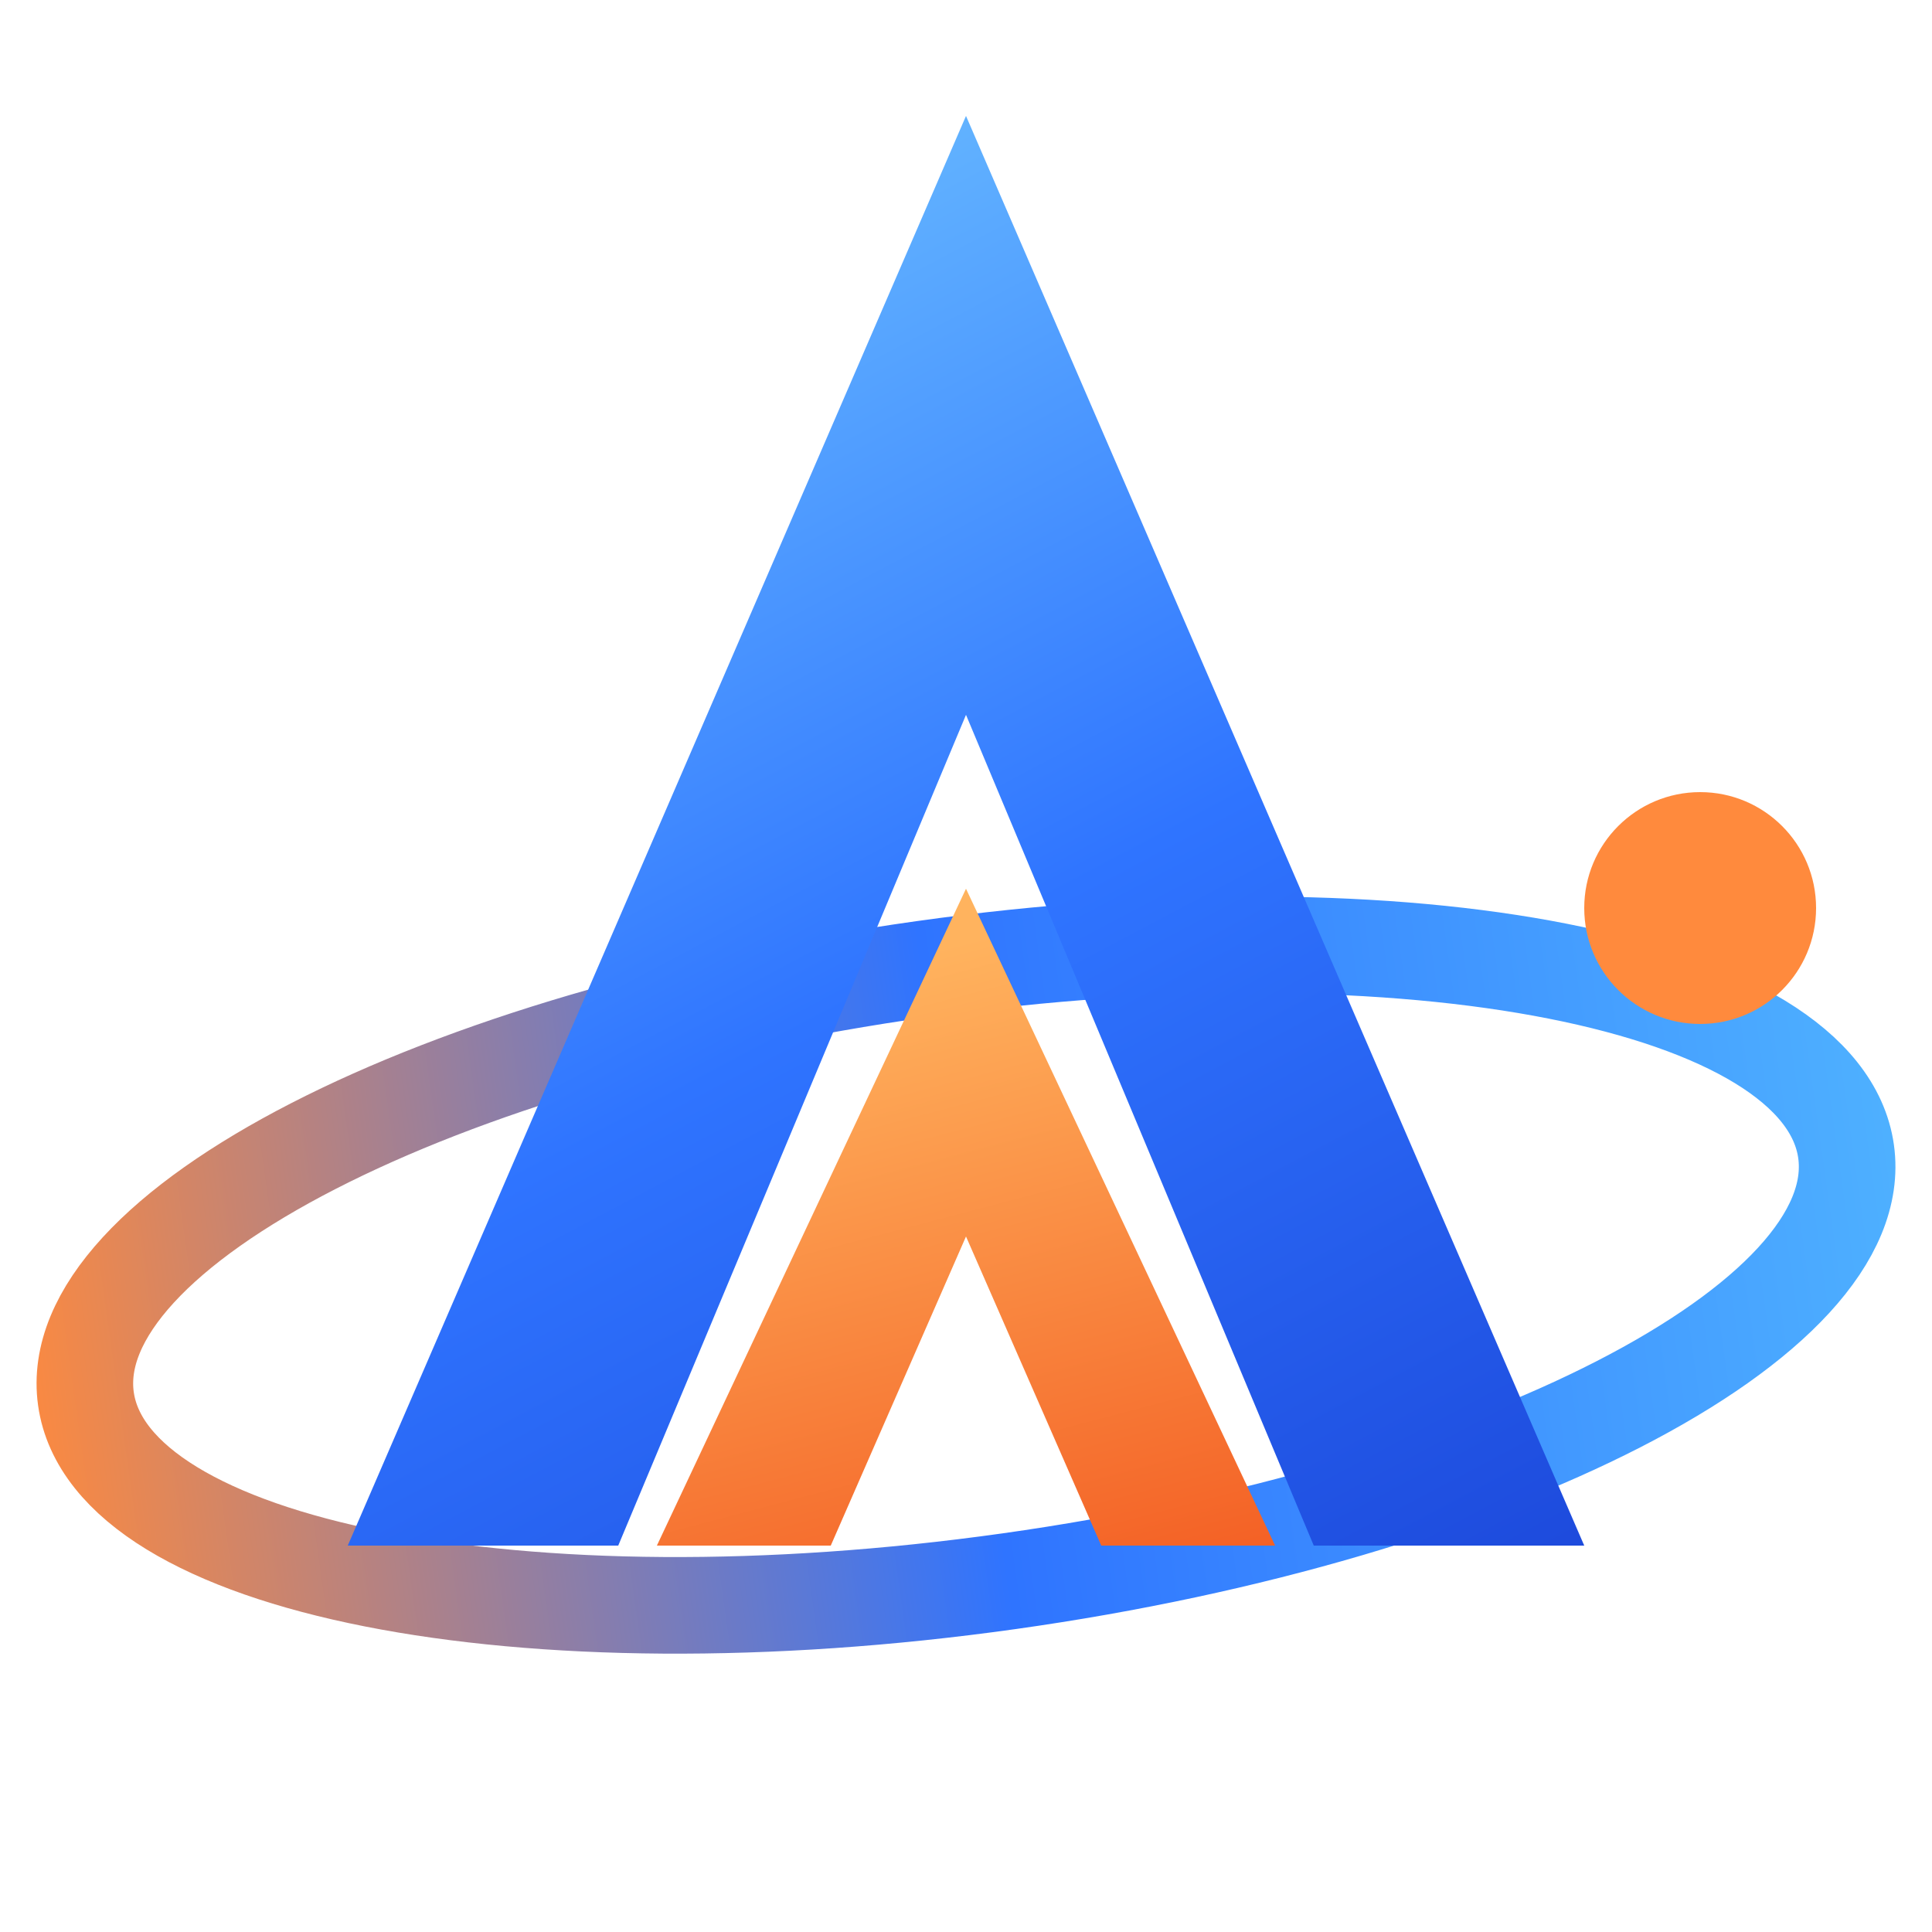
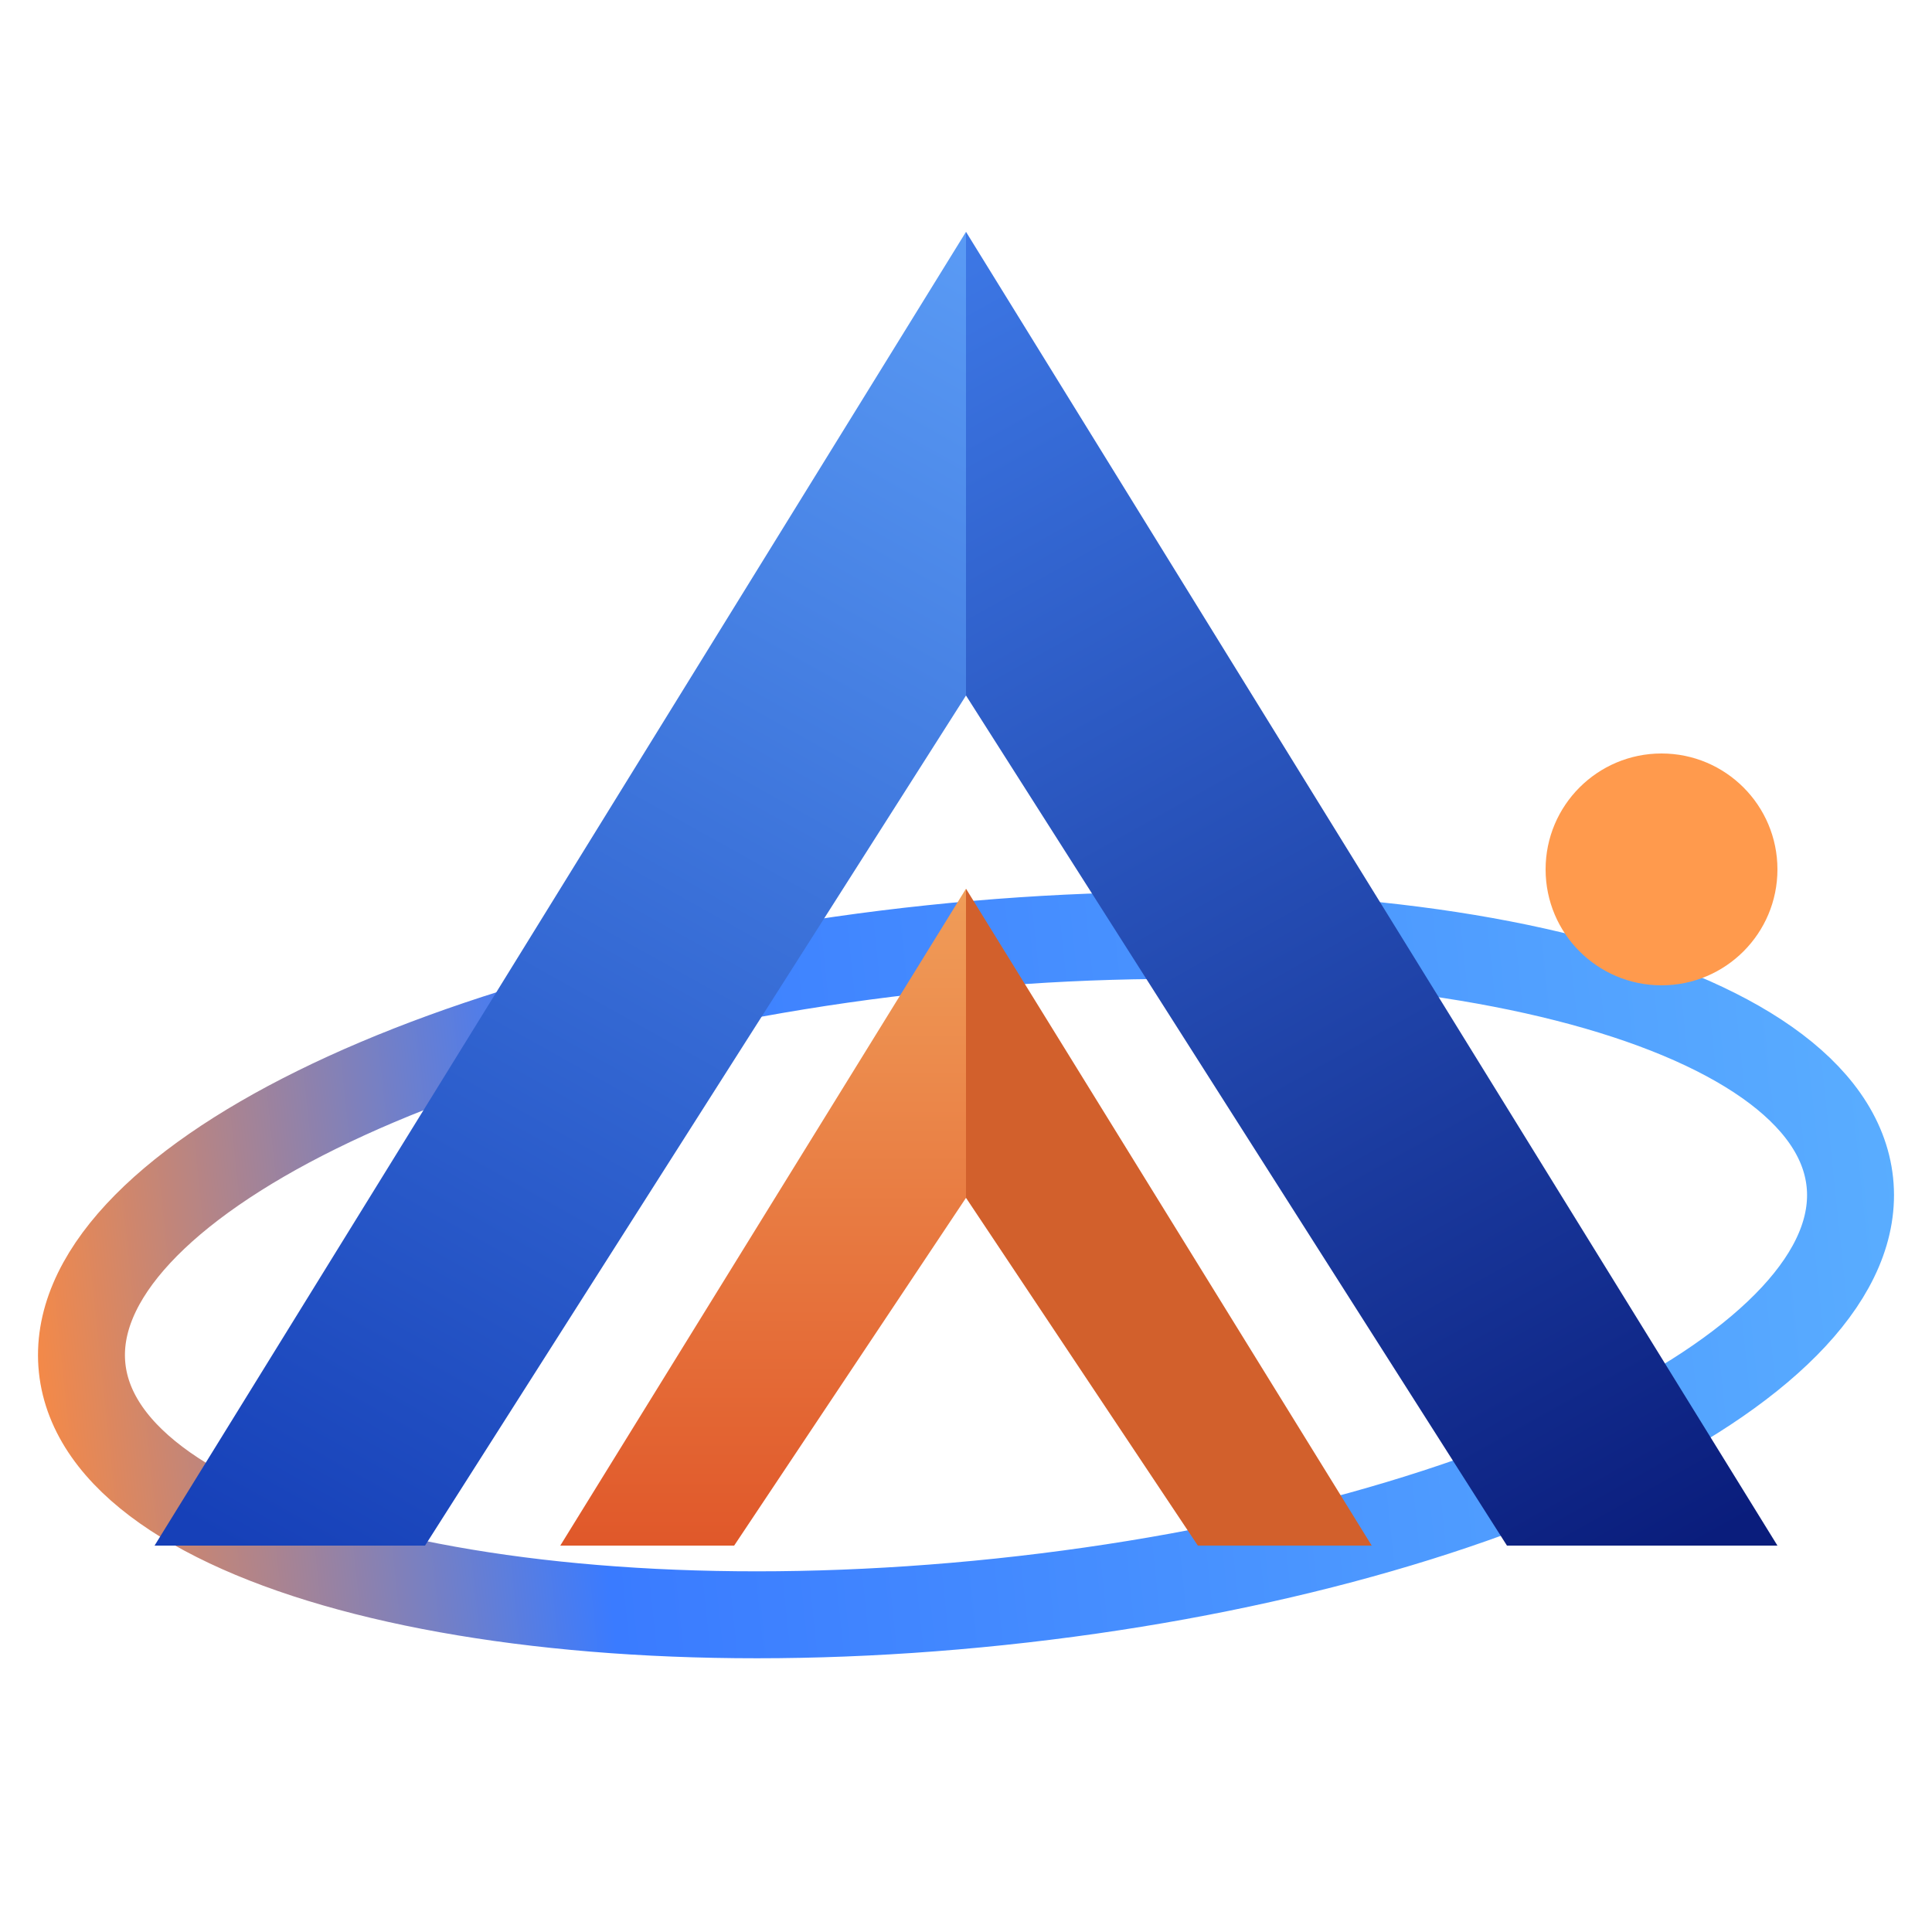
<svg xmlns="http://www.w3.org/2000/svg" viewBox="0 0 100 100">
  <defs>
-     <linearGradient id="b" x1="30" y1="5" x2="75" y2="90" gradientUnits="userSpaceOnUse">
-       <stop offset="0" stop-color="#6FC3FF" />
-       <stop offset=".5" stop-color="#2F74FF" />
-       <stop offset="1" stop-color="#1B45D8" />
+     <linearGradient id="bl" x1="50" y1="12" x2="12" y2="80" gradientUnits="userSpaceOnUse">
+       <stop offset="0" stop-color="#5A9BF5" />
+       <stop offset="1" stop-color="#1640B8" />
    </linearGradient>
-     <linearGradient id="o" x1="45" y1="50" x2="55" y2="88" gradientUnits="userSpaceOnUse">
-       <stop offset="0" stop-color="#FFB35E" />
-       <stop offset="1" stop-color="#F2551D" />
+     <linearGradient id="br" x1="50" y1="12" x2="88" y2="80" gradientUnits="userSpaceOnUse">
+       <stop offset="0" stop-color="#3D78E6" />
+       <stop offset="1" stop-color="#0A1D7C" />
+     </linearGradient>
+     <linearGradient id="o" x1="50" y1="42" x2="50" y2="80" gradientUnits="userSpaceOnUse">
+       <stop offset="0" stop-color="#F2A55E" />
+       <stop offset="1" stop-color="#E0582A" />
    </linearGradient>
    <linearGradient id="r" x1="0" y1="0" x2="100" y2="0" gradientUnits="userSpaceOnUse">
      <stop offset="0" stop-color="#FF8A3D" />
-       <stop offset=".5" stop-color="#2F74FF" />
-       <stop offset="1" stop-color="#4FB2FF" />
+       <stop offset=".3" stop-color="#3A7BFF" />
+       <stop offset="1" stop-color="#5AAEFF" />
    </linearGradient>
  </defs>
-   <ellipse cx="50" cy="66" rx="46" ry="16" transform="rotate(-8 50 66)" fill="none" stroke="url(#r)" stroke-width="5" />
-   <path d="M50 6 L82 80 L68 80 L50 37 L32 80 L18 80 Z" fill="url(#b)" />
-   <path d="M50 46 L66 80 L57 80 L50 64 L43 80 L34 80 Z" fill="url(#o)" />
-   <circle cx="88" cy="47" r="6" fill="#FF8A3D" />
+   <ellipse cx="50" cy="66" rx="46" ry="17" transform="rotate(-6 50 66)" fill="none" stroke="url(#r)" stroke-width="4.5" />
+   <path d="M50 12 L50 36 L22 80 L8 80 Z" fill="url(#bl)" />
+   <path d="M50 12 L92 80 L78 80 L50 36 Z" fill="url(#br)" />
+   <path d="M50 46 L50 62 L38 80 L29 80 Z" fill="url(#o)" />
+   <path d="M50 46 L71 80 L62 80 L50 62 Z" fill="#D2602C" />
+   <circle cx="86" cy="45" r="6" fill="#FF9A4D" />
</svg>
